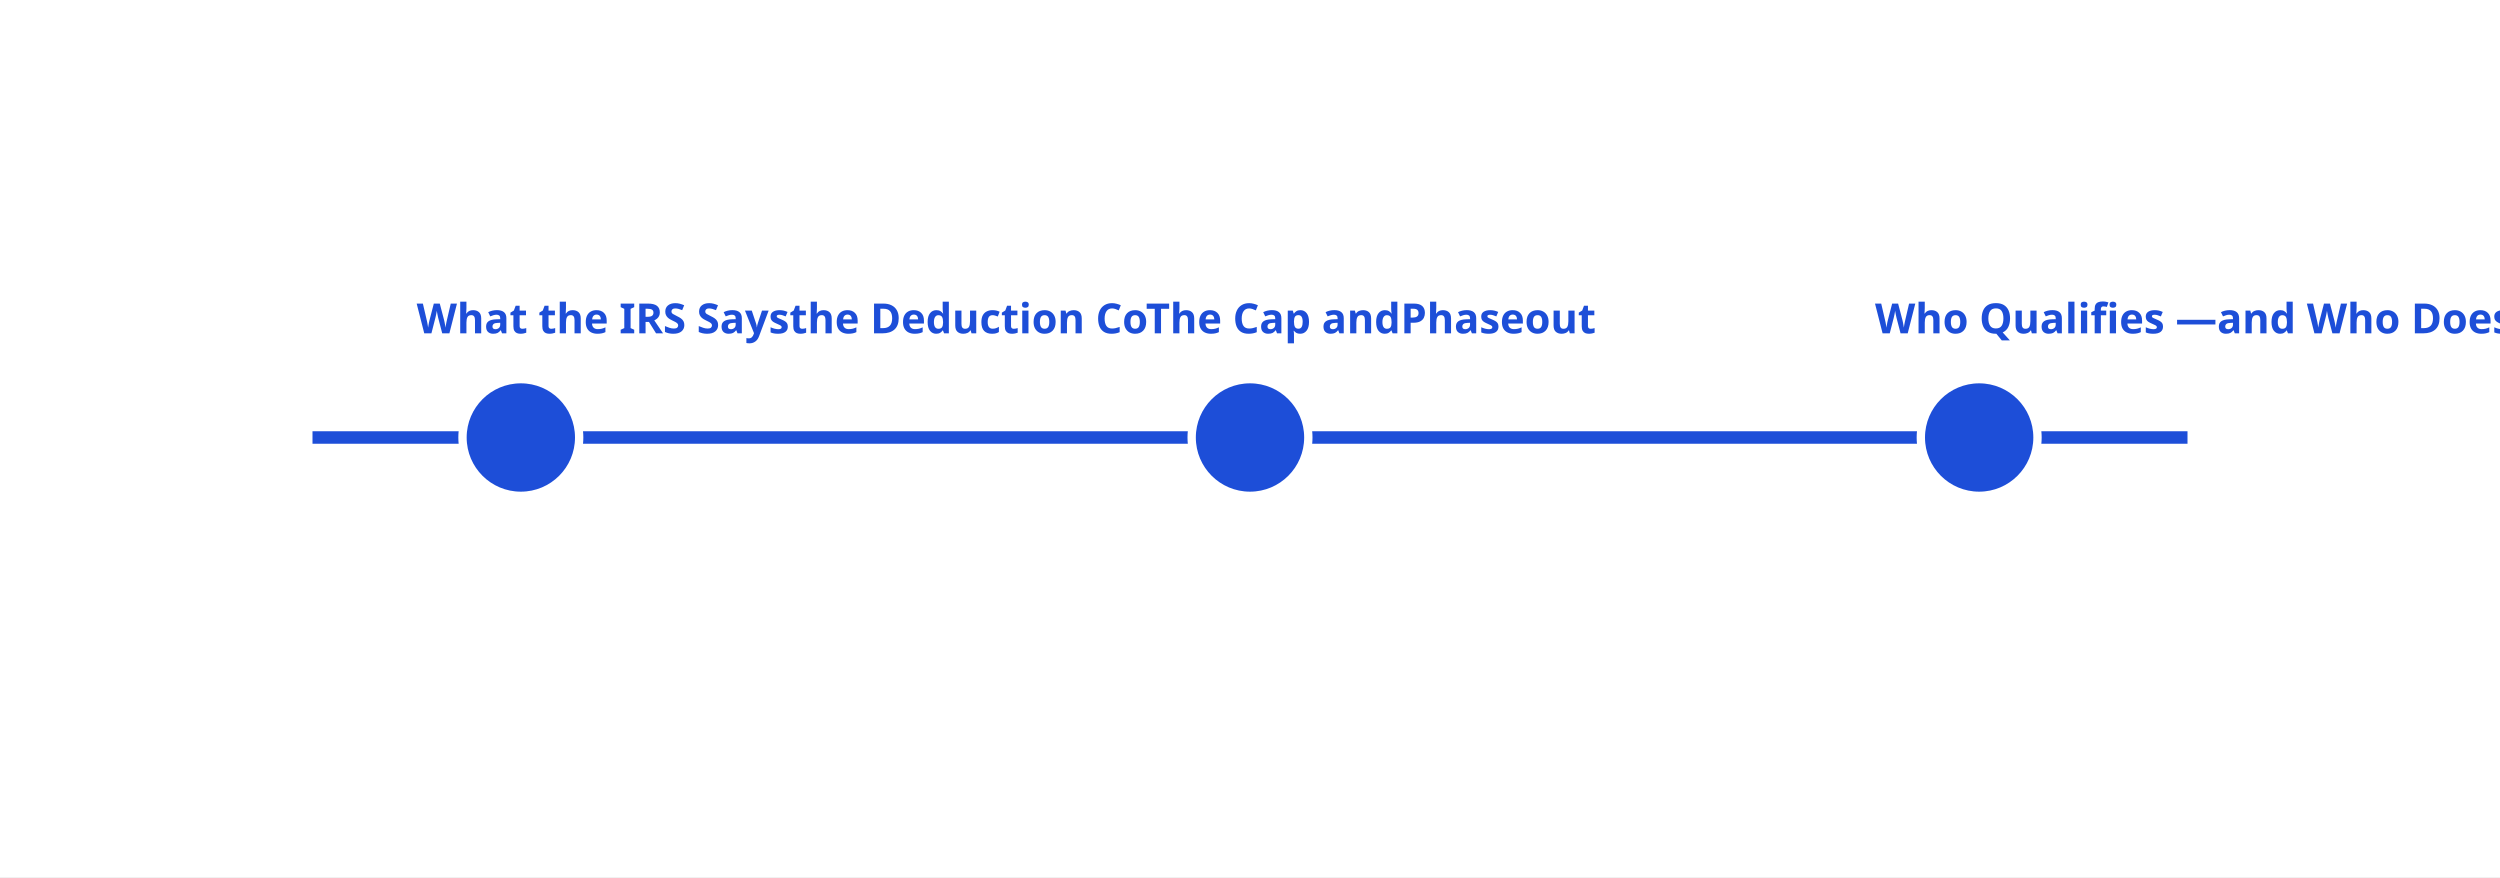
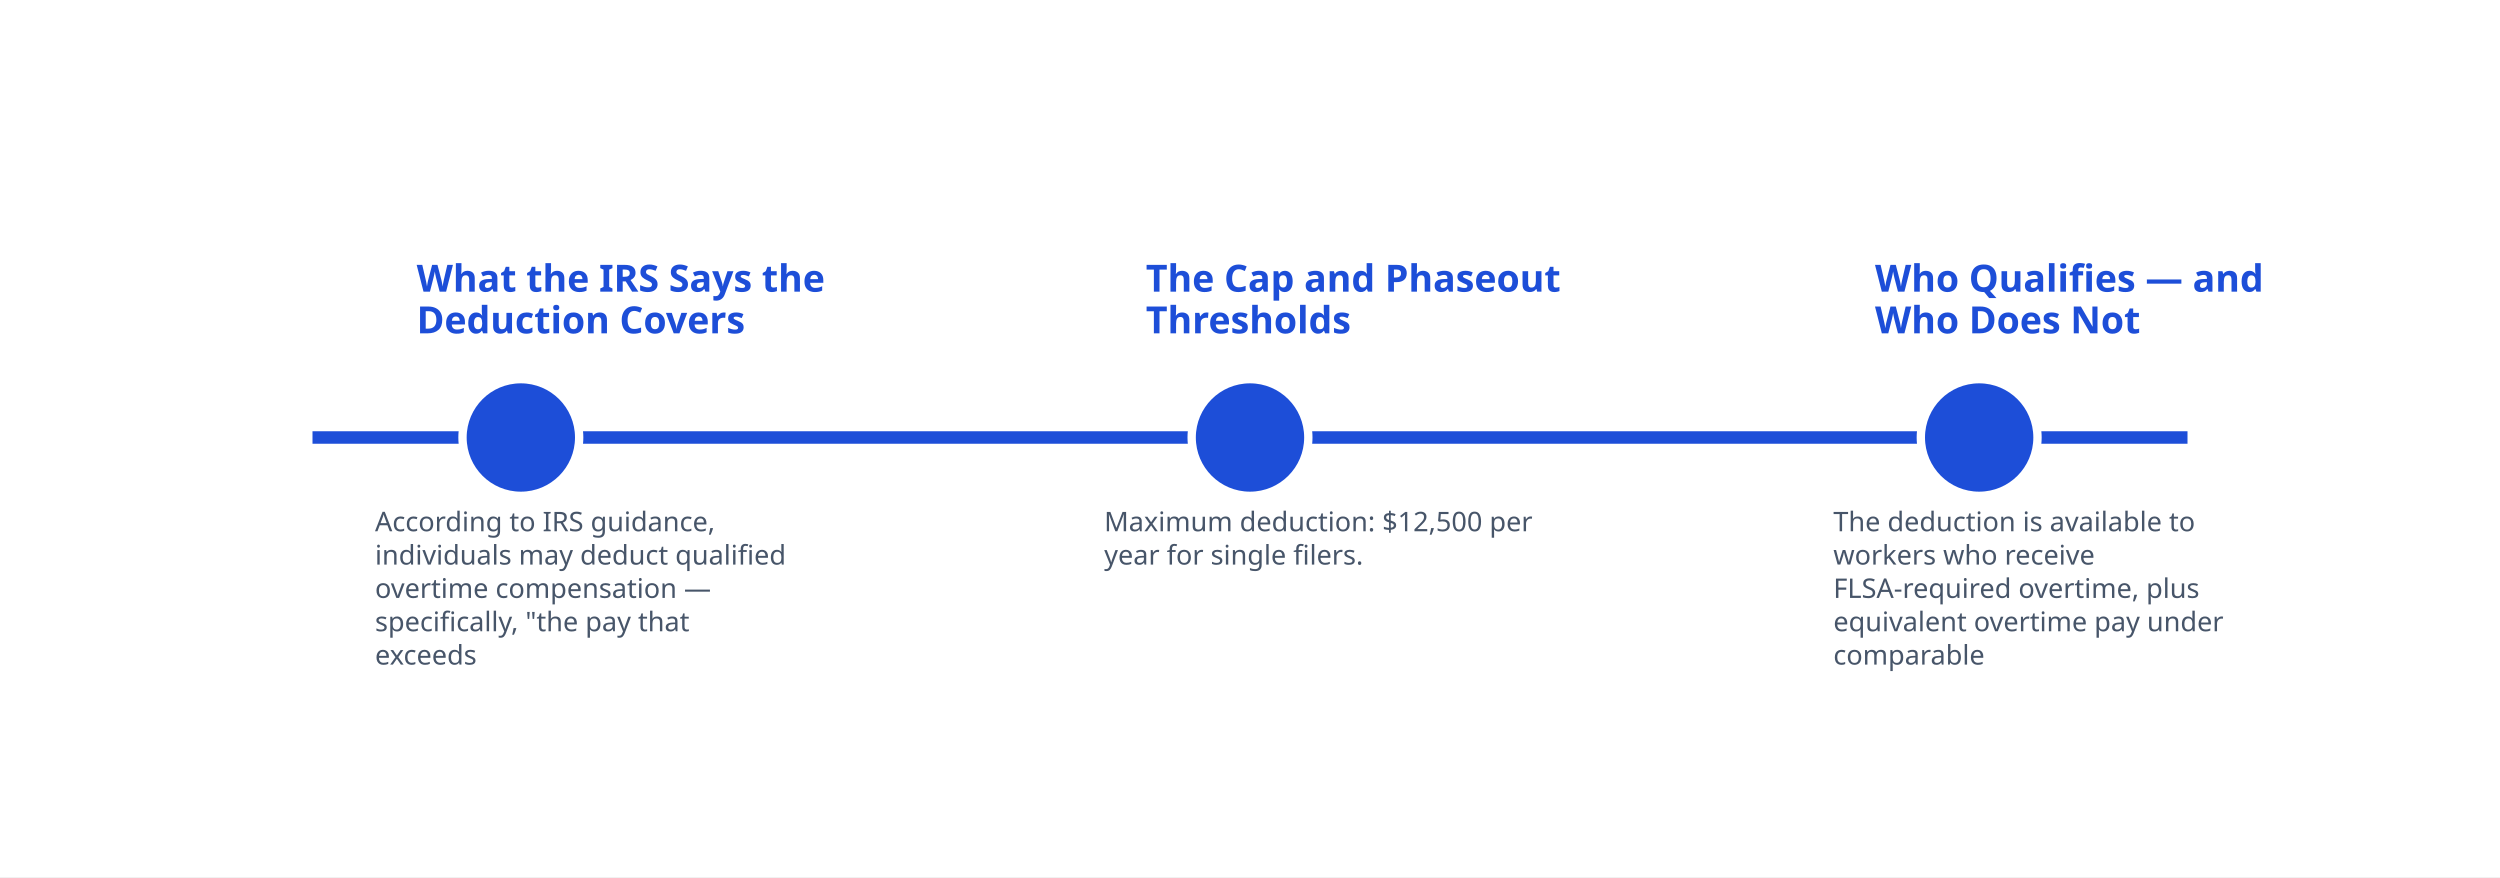
<svg xmlns="http://www.w3.org/2000/svg" width="1200" height="421" viewBox="0 0 1200 421">
  <rect x="0" y="0" width="1200" height="421" fill="#FFFFFF" />
  <line x1="150" y1="210" x2="1050" y2="210" stroke="#1D4ED8" stroke-width="6" opacity="1.0" />
  <circle cx="250" cy="210" r="28" fill="#1D4ED8" stroke="#FFFFFF" stroke-width="4" opacity="1.0" />
  <circle cx="600" cy="210" r="28" fill="#1D4ED8" stroke="#FFFFFF" stroke-width="4" opacity="1.0" />
  <circle cx="950" cy="210" r="28" fill="#1D4ED8" stroke="#FFFFFF" stroke-width="4" opacity="1.0" />
-   <text x="200" y="160" text-anchor="start" font-family="sans-serif" font-size="20" fill="#1D4ED8" font-weight="700">What the IRS Says
- the Deduction Co</text>
-   <text x="550" y="160" text-anchor="start" font-family="sans-serif" font-size="20" fill="#1D4ED8" font-weight="700">The Cap and
- Phaseout</text>
-   <text x="900" y="160" text-anchor="start" font-family="sans-serif" font-size="20" fill="#1D4ED8" font-weight="700">Who Qualifies —
- and Who Does Not</text>
+   <text x="200" y="140" text-anchor="start" font-family="sans-serif" font-size="18" fill="#1D4ED8" font-weight="700">What the IRS Says the</text>
+   <text x="200" y="160" text-anchor="start" font-family="sans-serif" font-size="18" fill="#1D4ED8" font-weight="700">Deduction Covers</text>
+   <text x="550" y="140" text-anchor="start" font-family="sans-serif" font-size="18" fill="#1D4ED8" font-weight="700">The Cap and Phaseout</text>
+   <text x="550" y="160" text-anchor="start" font-family="sans-serif" font-size="18" fill="#1D4ED8" font-weight="700">Thresholds</text>
+   <text x="900" y="140" text-anchor="start" font-family="sans-serif" font-size="18" fill="#1D4ED8" font-weight="700">Who Qualifies — and</text>
+   <text x="900" y="160" text-anchor="start" font-family="sans-serif" font-size="18" fill="#1D4ED8" font-weight="700">Who Does Not</text>
+   <text x="180" y="255" text-anchor="start" font-family="sans-serif" font-size="13" fill="#475569" font-weight="400">According to IRS guidance,</text>
+   <text x="180" y="271" text-anchor="start" font-family="sans-serif" font-size="13" fill="#475569" font-weight="400">individuals may deduct qualified</text>
+   <text x="180" y="287" text-anchor="start" font-family="sans-serif" font-size="13" fill="#475569" font-weight="400">overtime compensation —</text>
+   <text x="180" y="303" text-anchor="start" font-family="sans-serif" font-size="13" fill="#475569" font-weight="400">specifically, "the pay that</text>
+   <text x="180" y="319" text-anchor="start" font-family="sans-serif" font-size="13" fill="#475569" font-weight="400">exceeds</text>
+   <text x="530" y="255" text-anchor="start" font-family="sans-serif" font-size="13" fill="#475569" font-weight="400">Maximum deduction: $12,500 per</text>
+   <text x="530" y="271" text-anchor="start" font-family="sans-serif" font-size="13" fill="#475569" font-weight="400">year for single filers.</text>
+   <text x="880" y="255" text-anchor="start" font-family="sans-serif" font-size="13" fill="#475569" font-weight="400">The deduction is available to</text>
+   <text x="880" y="271" text-anchor="start" font-family="sans-serif" font-size="13" fill="#475569" font-weight="400">workers who receive</text>
+   <text x="880" y="287" text-anchor="start" font-family="sans-serif" font-size="13" fill="#475569" font-weight="400">FLSA-required overtime, plus</text>
+   <text x="880" y="303" text-anchor="start" font-family="sans-serif" font-size="13" fill="#475569" font-weight="400">equivalent overtime pay under</text>
+   <text x="880" y="319" text-anchor="start" font-family="sans-serif" font-size="13" fill="#475569" font-weight="400">comparable</text>
</svg>
